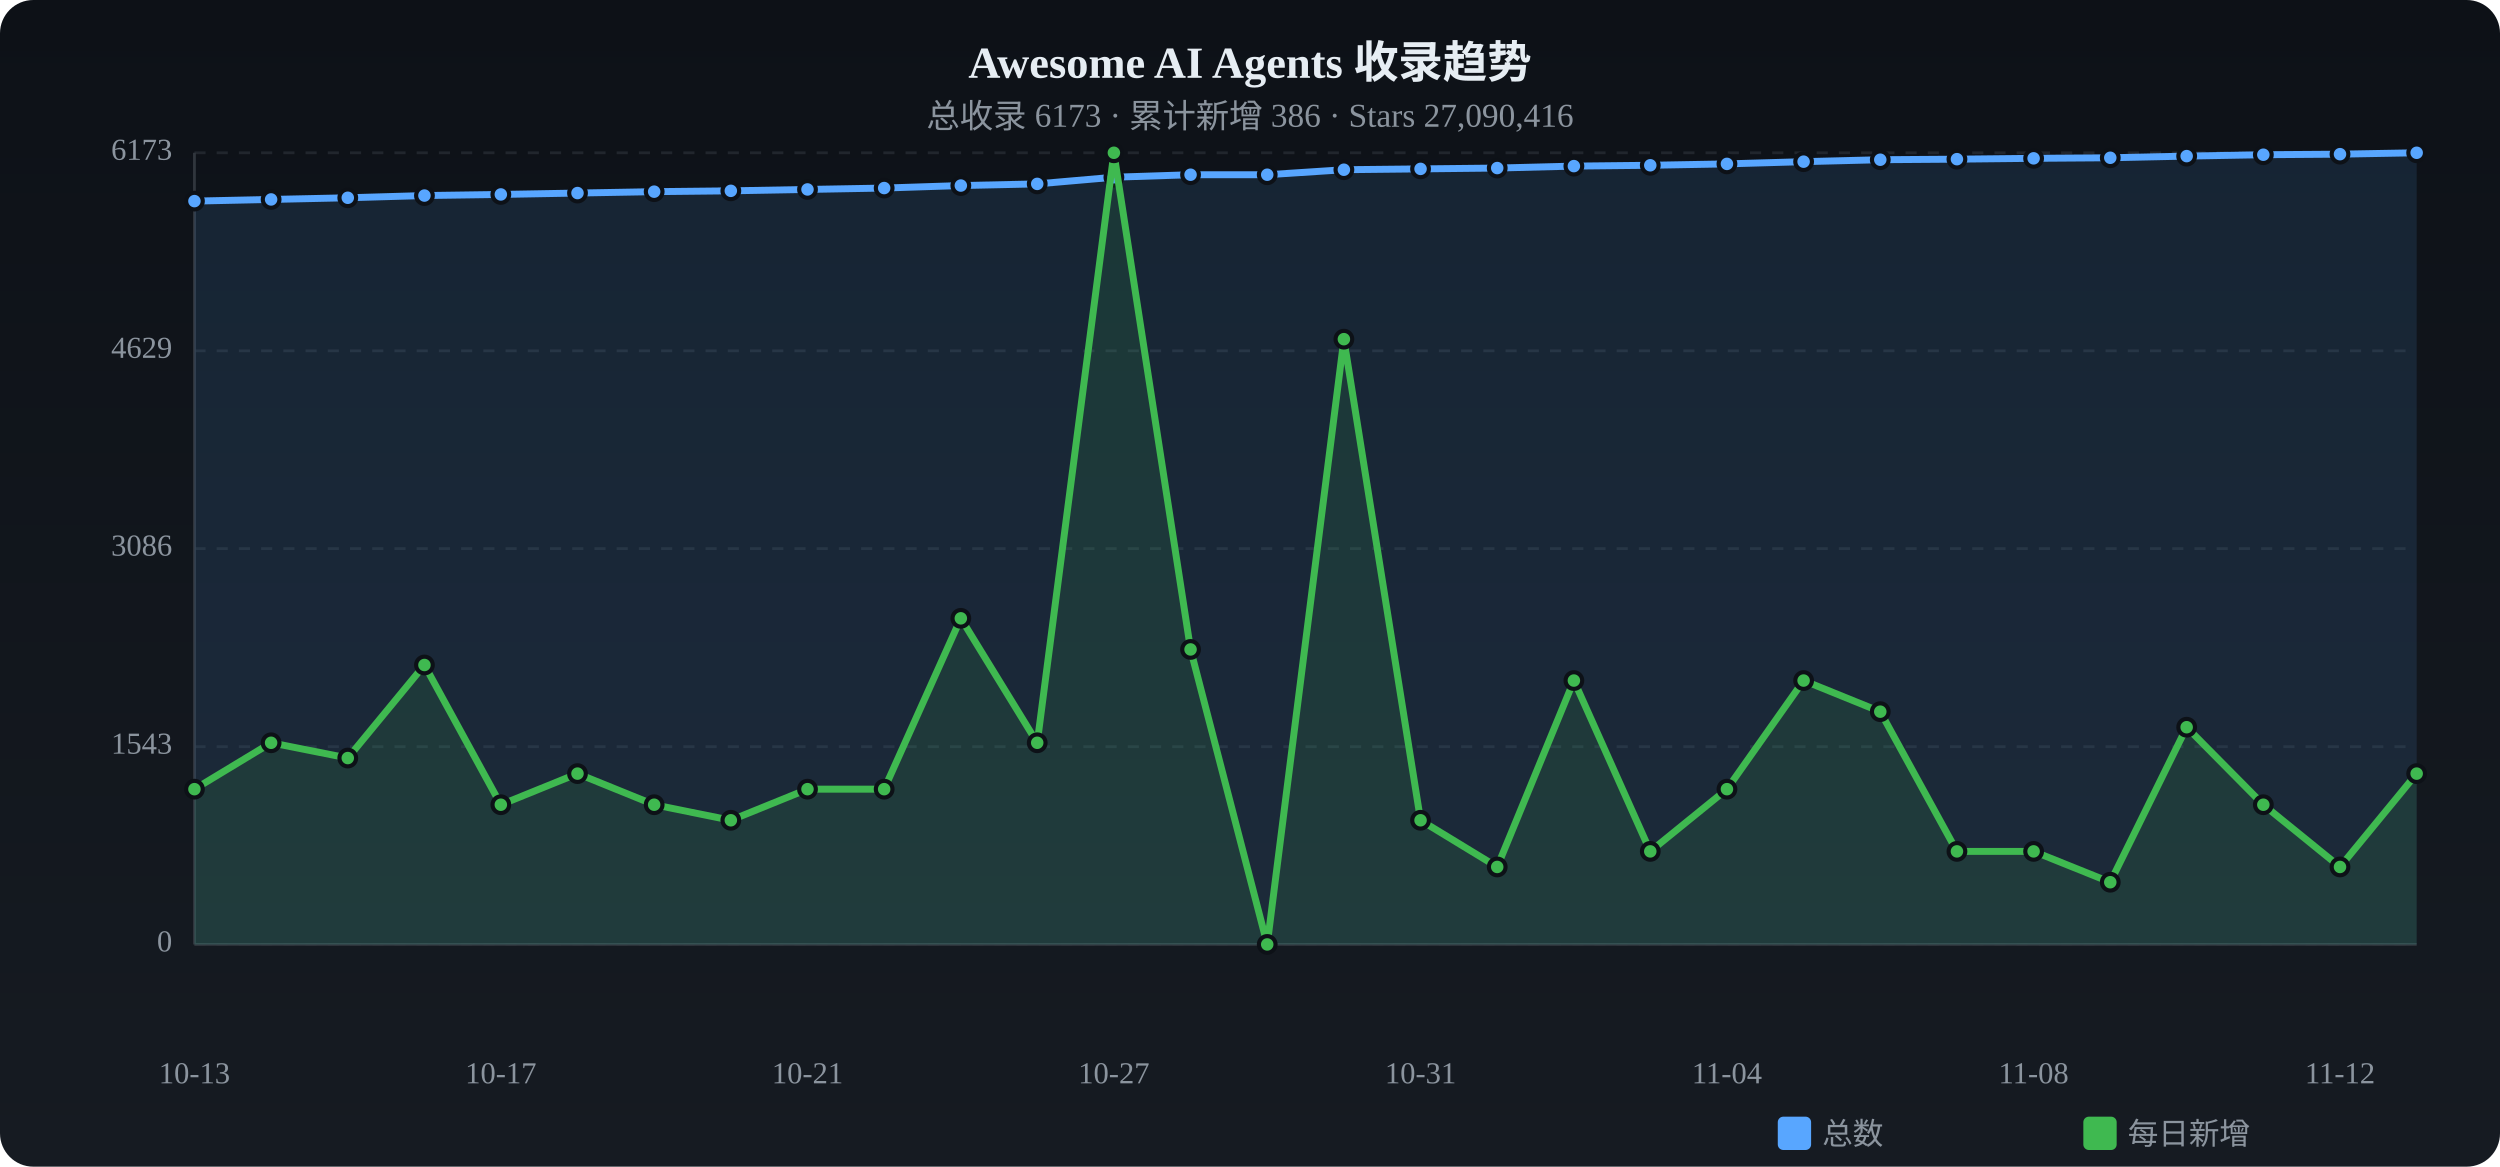
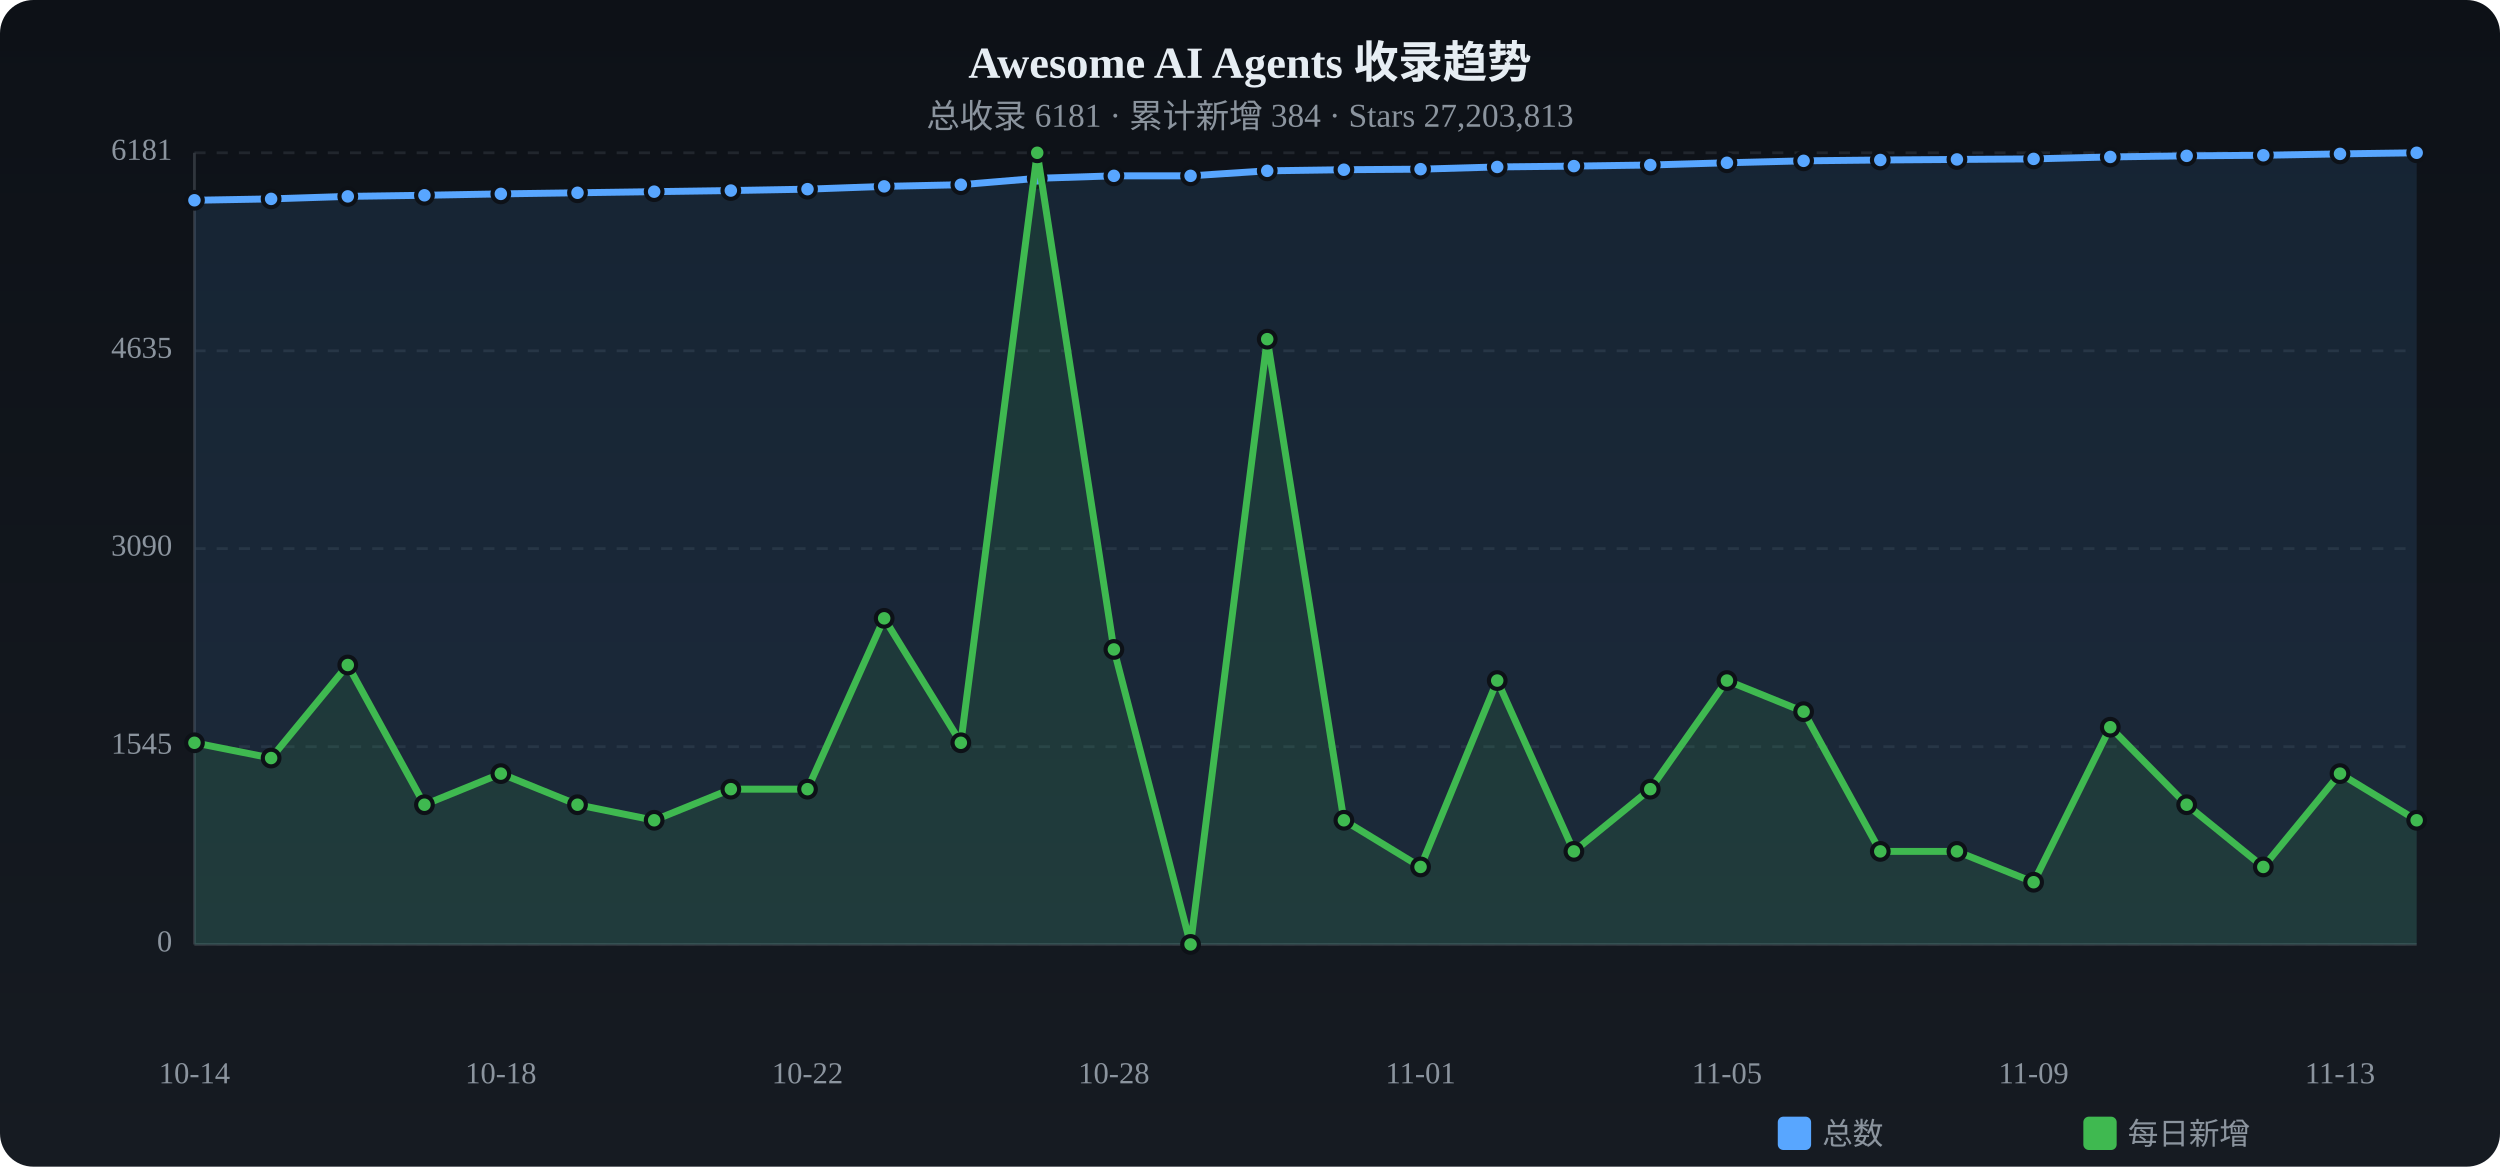
<svg xmlns="http://www.w3.org/2000/svg" viewBox="0 0 900 420" width="900" height="420">
  <defs>
    <linearGradient id="tbg" x1="0%" y1="0%" x2="0%" y2="100%">
      <stop offset="0%" stop-color="#0d1117" />
      <stop offset="100%" stop-color="#161b22" />
    </linearGradient>
  </defs>
  <rect width="900" height="420" rx="12" fill="url(#tbg)" />
  <text x="450.0" y="28" text-anchor="middle" fill="#e6edf3" font-size="16" font-weight="bold">Awesome AI Agents 收录趋势</text>
-   <text x="450.0" y="46" text-anchor="middle" fill="#8b949e" font-size="12">总收录 6173 · 累计新增 386 · Stars 27,090,416</text>
+   <text x="450.0" y="46" text-anchor="middle" fill="#8b949e" font-size="12">总收录 6181 · 累计新增 384 · Stars 27,203,813</text>
  <text x="62" y="340.0" text-anchor="end" fill="#8b949e" font-size="11" dominant-baseline="middle">0</text>
  <line x1="70" y1="340.0" x2="870" y2="340.0" stroke="#21262d" stroke-dasharray="4 4" />
-   <text x="62" y="268.8" text-anchor="end" fill="#8b949e" font-size="11" dominant-baseline="middle">1543</text>
+   <text x="62" y="268.8" text-anchor="end" fill="#8b949e" font-size="11" dominant-baseline="middle">1545</text>
  <line x1="70" y1="268.8" x2="870" y2="268.8" stroke="#21262d" stroke-dasharray="4 4" />
-   <text x="62" y="197.5" text-anchor="end" fill="#8b949e" font-size="11" dominant-baseline="middle">3086</text>
+   <text x="62" y="197.5" text-anchor="end" fill="#8b949e" font-size="11" dominant-baseline="middle">3090</text>
  <line x1="70" y1="197.5" x2="870" y2="197.5" stroke="#21262d" stroke-dasharray="4 4" />
-   <text x="62" y="126.3" text-anchor="end" fill="#8b949e" font-size="11" dominant-baseline="middle">4629</text>
+   <text x="62" y="126.3" text-anchor="end" fill="#8b949e" font-size="11" dominant-baseline="middle">4635</text>
  <line x1="70" y1="126.3" x2="870" y2="126.3" stroke="#21262d" stroke-dasharray="4 4" />
-   <text x="62" y="55.0" text-anchor="end" fill="#8b949e" font-size="11" dominant-baseline="middle">6173</text>
+   <text x="62" y="55.0" text-anchor="end" fill="#8b949e" font-size="11" dominant-baseline="middle">6181</text>
  <line x1="70" y1="55.0" x2="870" y2="55.0" stroke="#21262d" stroke-dasharray="4 4" />
  <line x1="70" y1="55" x2="70" y2="340" stroke="#30363d" />
  <line x1="70" y1="340" x2="870" y2="340" stroke="#30363d" />
-   <path d="M70.0,72.4 L97.6,71.8 L125.2,71.2 L152.8,70.4 L180.3,70.0 L207.9,69.5 L235.5,69.0 L263.1,68.7 L290.7,68.2 L318.3,67.7 L345.9,66.8 L373.4,66.2 L401.0,63.8 L428.6,62.9 L456.2,62.9 L483.8,61.1 L511.4,60.8 L539.0,60.5 L566.6,59.8 L594.1,59.5 L621.7,59.0 L649.3,58.2 L676.9,57.5 L704.5,57.3 L732.1,57.0 L759.7,56.8 L787.2,56.2 L814.8,55.7 L842.4,55.5 L870.0,55.0 L870.0,340 L70.0,340 Z" fill="#58a6ff" opacity="0.12" />
-   <polyline points="70.0,72.4 97.6,71.8 125.2,71.2 152.8,70.4 180.3,70.0 207.9,69.5 235.5,69.0 263.1,68.7 290.7,68.2 318.3,67.7 345.9,66.8 373.4,66.2 401.0,63.8 428.6,62.9 456.2,62.9 483.8,61.1 511.4,60.8 539.0,60.5 566.6,59.8 594.1,59.5 621.7,59.0 649.3,58.2 676.9,57.5 704.5,57.3 732.1,57.0 759.7,56.8 787.2,56.2 814.8,55.7 842.4,55.5 870.0,55.0" fill="none" stroke="#58a6ff" stroke-width="2.5" stroke-linecap="round" stroke-linejoin="round" />
-   <circle cx="70.0" cy="72.4" r="3" fill="#58a6ff" stroke="#0d1117" stroke-width="1.5" />
-   <circle cx="97.6" cy="71.8" r="3" fill="#58a6ff" stroke="#0d1117" stroke-width="1.5" />
-   <circle cx="125.2" cy="71.2" r="3" fill="#58a6ff" stroke="#0d1117" stroke-width="1.5" />
-   <circle cx="152.8" cy="70.4" r="3" fill="#58a6ff" stroke="#0d1117" stroke-width="1.5" />
-   <circle cx="180.3" cy="70.0" r="3" fill="#58a6ff" stroke="#0d1117" stroke-width="1.5" />
-   <circle cx="207.9" cy="69.5" r="3" fill="#58a6ff" stroke="#0d1117" stroke-width="1.5" />
+   <path d="M70.0,72.1 L97.6,71.6 L125.2,70.7 L152.8,70.3 L180.3,69.8 L207.9,69.4 L235.5,69.0 L263.1,68.6 L290.7,68.1 L318.3,67.1 L345.9,66.5 L373.4,64.2 L401.0,63.3 L428.6,63.3 L456.2,61.5 L483.8,61.1 L511.4,60.9 L539.0,60.1 L566.6,59.8 L594.1,59.4 L621.7,58.6 L649.3,57.9 L676.9,57.6 L704.5,57.4 L732.1,57.2 L759.7,56.5 L787.2,56.1 L814.8,55.9 L842.4,55.4 L870.0,55.0 L870.0,340 L70.0,340 Z" fill="#58a6ff" opacity="0.12" />
+   <polyline points="70.0,72.1 97.6,71.6 125.2,70.7 152.8,70.3 180.3,69.8 207.9,69.4 235.5,69.0 263.1,68.6 290.7,68.1 318.3,67.1 345.9,66.5 373.4,64.2 401.0,63.3 428.6,63.3 456.2,61.5 483.8,61.1 511.4,60.9 539.0,60.1 566.6,59.8 594.1,59.4 621.7,58.6 649.3,57.9 676.9,57.6 704.5,57.4 732.1,57.2 759.7,56.5 787.2,56.1 814.8,55.9 842.4,55.4 870.0,55.0" fill="none" stroke="#58a6ff" stroke-width="2.5" stroke-linecap="round" stroke-linejoin="round" />
+   <circle cx="70.0" cy="72.1" r="3" fill="#58a6ff" stroke="#0d1117" stroke-width="1.5" />
+   <circle cx="97.6" cy="71.6" r="3" fill="#58a6ff" stroke="#0d1117" stroke-width="1.5" />
+   <circle cx="125.2" cy="70.7" r="3" fill="#58a6ff" stroke="#0d1117" stroke-width="1.5" />
+   <circle cx="152.8" cy="70.3" r="3" fill="#58a6ff" stroke="#0d1117" stroke-width="1.5" />
+   <circle cx="180.3" cy="69.8" r="3" fill="#58a6ff" stroke="#0d1117" stroke-width="1.5" />
+   <circle cx="207.9" cy="69.4" r="3" fill="#58a6ff" stroke="#0d1117" stroke-width="1.5" />
  <circle cx="235.5" cy="69.0" r="3" fill="#58a6ff" stroke="#0d1117" stroke-width="1.5" />
-   <circle cx="263.1" cy="68.7" r="3" fill="#58a6ff" stroke="#0d1117" stroke-width="1.5" />
-   <circle cx="290.7" cy="68.2" r="3" fill="#58a6ff" stroke="#0d1117" stroke-width="1.5" />
-   <circle cx="318.3" cy="67.7" r="3" fill="#58a6ff" stroke="#0d1117" stroke-width="1.5" />
-   <circle cx="345.9" cy="66.8" r="3" fill="#58a6ff" stroke="#0d1117" stroke-width="1.5" />
-   <circle cx="373.4" cy="66.2" r="3" fill="#58a6ff" stroke="#0d1117" stroke-width="1.5" />
-   <circle cx="401.0" cy="63.8" r="3" fill="#58a6ff" stroke="#0d1117" stroke-width="1.5" />
-   <circle cx="428.6" cy="62.9" r="3" fill="#58a6ff" stroke="#0d1117" stroke-width="1.5" />
-   <circle cx="456.2" cy="62.9" r="3" fill="#58a6ff" stroke="#0d1117" stroke-width="1.5" />
+   <circle cx="263.1" cy="68.6" r="3" fill="#58a6ff" stroke="#0d1117" stroke-width="1.5" />
+   <circle cx="290.7" cy="68.1" r="3" fill="#58a6ff" stroke="#0d1117" stroke-width="1.5" />
+   <circle cx="318.3" cy="67.1" r="3" fill="#58a6ff" stroke="#0d1117" stroke-width="1.5" />
+   <circle cx="345.9" cy="66.5" r="3" fill="#58a6ff" stroke="#0d1117" stroke-width="1.5" />
+   <circle cx="373.4" cy="64.2" r="3" fill="#58a6ff" stroke="#0d1117" stroke-width="1.5" />
+   <circle cx="401.0" cy="63.3" r="3" fill="#58a6ff" stroke="#0d1117" stroke-width="1.5" />
+   <circle cx="428.6" cy="63.3" r="3" fill="#58a6ff" stroke="#0d1117" stroke-width="1.5" />
+   <circle cx="456.2" cy="61.5" r="3" fill="#58a6ff" stroke="#0d1117" stroke-width="1.5" />
  <circle cx="483.8" cy="61.1" r="3" fill="#58a6ff" stroke="#0d1117" stroke-width="1.5" />
-   <circle cx="511.4" cy="60.8" r="3" fill="#58a6ff" stroke="#0d1117" stroke-width="1.5" />
-   <circle cx="539.0" cy="60.5" r="3" fill="#58a6ff" stroke="#0d1117" stroke-width="1.5" />
+   <circle cx="511.4" cy="60.9" r="3" fill="#58a6ff" stroke="#0d1117" stroke-width="1.5" />
+   <circle cx="539.0" cy="60.1" r="3" fill="#58a6ff" stroke="#0d1117" stroke-width="1.5" />
  <circle cx="566.6" cy="59.8" r="3" fill="#58a6ff" stroke="#0d1117" stroke-width="1.5" />
-   <circle cx="594.1" cy="59.5" r="3" fill="#58a6ff" stroke="#0d1117" stroke-width="1.5" />
-   <circle cx="621.7" cy="59.0" r="3" fill="#58a6ff" stroke="#0d1117" stroke-width="1.5" />
-   <circle cx="649.3" cy="58.2" r="3" fill="#58a6ff" stroke="#0d1117" stroke-width="1.5" />
-   <circle cx="676.9" cy="57.5" r="3" fill="#58a6ff" stroke="#0d1117" stroke-width="1.5" />
-   <circle cx="704.5" cy="57.3" r="3" fill="#58a6ff" stroke="#0d1117" stroke-width="1.5" />
-   <circle cx="732.1" cy="57.0" r="3" fill="#58a6ff" stroke="#0d1117" stroke-width="1.5" />
-   <circle cx="759.7" cy="56.8" r="3" fill="#58a6ff" stroke="#0d1117" stroke-width="1.5" />
-   <circle cx="787.2" cy="56.2" r="3" fill="#58a6ff" stroke="#0d1117" stroke-width="1.5" />
-   <circle cx="814.8" cy="55.7" r="3" fill="#58a6ff" stroke="#0d1117" stroke-width="1.5" />
-   <circle cx="842.4" cy="55.5" r="3" fill="#58a6ff" stroke="#0d1117" stroke-width="1.5" />
+   <circle cx="594.1" cy="59.4" r="3" fill="#58a6ff" stroke="#0d1117" stroke-width="1.5" />
+   <circle cx="621.7" cy="58.6" r="3" fill="#58a6ff" stroke="#0d1117" stroke-width="1.5" />
+   <circle cx="649.3" cy="57.9" r="3" fill="#58a6ff" stroke="#0d1117" stroke-width="1.5" />
+   <circle cx="676.9" cy="57.6" r="3" fill="#58a6ff" stroke="#0d1117" stroke-width="1.5" />
+   <circle cx="704.5" cy="57.4" r="3" fill="#58a6ff" stroke="#0d1117" stroke-width="1.5" />
+   <circle cx="732.1" cy="57.2" r="3" fill="#58a6ff" stroke="#0d1117" stroke-width="1.5" />
+   <circle cx="759.7" cy="56.5" r="3" fill="#58a6ff" stroke="#0d1117" stroke-width="1.5" />
+   <circle cx="787.2" cy="56.1" r="3" fill="#58a6ff" stroke="#0d1117" stroke-width="1.5" />
+   <circle cx="814.8" cy="55.9" r="3" fill="#58a6ff" stroke="#0d1117" stroke-width="1.5" />
+   <circle cx="842.4" cy="55.4" r="3" fill="#58a6ff" stroke="#0d1117" stroke-width="1.5" />
  <circle cx="870.0" cy="55.0" r="3" fill="#58a6ff" stroke="#0d1117" stroke-width="1.5" />
-   <path d="M70.0,284.1 L97.6,267.4 L125.2,272.9 L152.8,239.4 L180.3,289.7 L207.9,278.5 L235.5,289.7 L263.1,295.3 L290.7,284.1 L318.3,284.1 L345.9,222.6 L373.4,267.4 L401.0,55.0 L428.6,233.8 L456.2,340.0 L483.8,122.1 L511.4,295.3 L539.0,312.1 L566.6,245.0 L594.1,306.5 L621.7,284.1 L649.3,245.0 L676.9,256.2 L704.5,306.5 L732.1,306.5 L759.7,317.6 L787.2,261.8 L814.8,289.7 L842.4,312.1 L870.0,278.5 L870.0,340 L70.0,340 Z" fill="#3fb950" opacity="0.12" />
-   <polyline points="70.0,284.1 97.6,267.4 125.2,272.9 152.8,239.4 180.3,289.7 207.9,278.5 235.5,289.7 263.1,295.3 290.7,284.1 318.3,284.1 345.9,222.6 373.4,267.4 401.0,55.0 428.6,233.8 456.2,340.0 483.8,122.1 511.4,295.3 539.0,312.1 566.6,245.0 594.1,306.5 621.7,284.1 649.3,245.0 676.9,256.2 704.5,306.5 732.1,306.5 759.7,317.6 787.2,261.8 814.8,289.7 842.4,312.1 870.0,278.5" fill="none" stroke="#3fb950" stroke-width="2.5" stroke-linecap="round" stroke-linejoin="round" />
-   <circle cx="70.0" cy="284.1" r="3" fill="#3fb950" stroke="#0d1117" stroke-width="1.5" />
-   <circle cx="97.6" cy="267.4" r="3" fill="#3fb950" stroke="#0d1117" stroke-width="1.5" />
-   <circle cx="125.2" cy="272.9" r="3" fill="#3fb950" stroke="#0d1117" stroke-width="1.5" />
-   <circle cx="152.8" cy="239.4" r="3" fill="#3fb950" stroke="#0d1117" stroke-width="1.5" />
-   <circle cx="180.3" cy="289.7" r="3" fill="#3fb950" stroke="#0d1117" stroke-width="1.5" />
-   <circle cx="207.9" cy="278.5" r="3" fill="#3fb950" stroke="#0d1117" stroke-width="1.5" />
-   <circle cx="235.5" cy="289.7" r="3" fill="#3fb950" stroke="#0d1117" stroke-width="1.5" />
-   <circle cx="263.1" cy="295.3" r="3" fill="#3fb950" stroke="#0d1117" stroke-width="1.5" />
+   <path d="M70.0,267.4 L97.6,272.9 L125.2,239.4 L152.8,289.7 L180.3,278.5 L207.9,289.7 L235.5,295.3 L263.1,284.1 L290.7,284.1 L318.3,222.6 L345.9,267.4 L373.4,55.0 L401.0,233.8 L428.6,340.0 L456.2,122.1 L483.8,295.3 L511.4,312.1 L539.0,245.0 L566.6,306.5 L594.1,284.1 L621.7,245.0 L649.3,256.2 L676.9,306.5 L704.5,306.5 L732.1,317.6 L759.7,261.8 L787.2,289.7 L814.8,312.1 L842.4,278.5 L870.0,295.3 L870.0,340 L70.0,340 Z" fill="#3fb950" opacity="0.12" />
+   <polyline points="70.0,267.4 97.6,272.9 125.2,239.4 152.8,289.7 180.3,278.5 207.9,289.7 235.5,295.3 263.1,284.1 290.7,284.1 318.3,222.6 345.9,267.4 373.4,55.0 401.0,233.8 428.6,340.0 456.2,122.1 483.8,295.3 511.4,312.1 539.0,245.0 566.6,306.5 594.1,284.1 621.7,245.0 649.3,256.2 676.9,306.5 704.5,306.5 732.1,317.6 759.7,261.8 787.2,289.7 814.8,312.1 842.4,278.5 870.0,295.3" fill="none" stroke="#3fb950" stroke-width="2.5" stroke-linecap="round" stroke-linejoin="round" />
+   <circle cx="70.0" cy="267.4" r="3" fill="#3fb950" stroke="#0d1117" stroke-width="1.5" />
+   <circle cx="97.6" cy="272.9" r="3" fill="#3fb950" stroke="#0d1117" stroke-width="1.5" />
+   <circle cx="125.2" cy="239.4" r="3" fill="#3fb950" stroke="#0d1117" stroke-width="1.5" />
+   <circle cx="152.8" cy="289.7" r="3" fill="#3fb950" stroke="#0d1117" stroke-width="1.5" />
+   <circle cx="180.3" cy="278.5" r="3" fill="#3fb950" stroke="#0d1117" stroke-width="1.5" />
+   <circle cx="207.9" cy="289.7" r="3" fill="#3fb950" stroke="#0d1117" stroke-width="1.5" />
+   <circle cx="235.5" cy="295.3" r="3" fill="#3fb950" stroke="#0d1117" stroke-width="1.5" />
+   <circle cx="263.1" cy="284.1" r="3" fill="#3fb950" stroke="#0d1117" stroke-width="1.5" />
  <circle cx="290.7" cy="284.1" r="3" fill="#3fb950" stroke="#0d1117" stroke-width="1.5" />
-   <circle cx="318.3" cy="284.1" r="3" fill="#3fb950" stroke="#0d1117" stroke-width="1.5" />
-   <circle cx="345.9" cy="222.6" r="3" fill="#3fb950" stroke="#0d1117" stroke-width="1.5" />
-   <circle cx="373.4" cy="267.4" r="3" fill="#3fb950" stroke="#0d1117" stroke-width="1.5" />
-   <circle cx="401.0" cy="55.0" r="3" fill="#3fb950" stroke="#0d1117" stroke-width="1.5" />
-   <circle cx="428.6" cy="233.8" r="3" fill="#3fb950" stroke="#0d1117" stroke-width="1.5" />
-   <circle cx="456.2" cy="340.0" r="3" fill="#3fb950" stroke="#0d1117" stroke-width="1.5" />
-   <circle cx="483.8" cy="122.1" r="3" fill="#3fb950" stroke="#0d1117" stroke-width="1.5" />
-   <circle cx="511.4" cy="295.3" r="3" fill="#3fb950" stroke="#0d1117" stroke-width="1.5" />
-   <circle cx="539.0" cy="312.1" r="3" fill="#3fb950" stroke="#0d1117" stroke-width="1.5" />
-   <circle cx="566.6" cy="245.0" r="3" fill="#3fb950" stroke="#0d1117" stroke-width="1.5" />
-   <circle cx="594.1" cy="306.5" r="3" fill="#3fb950" stroke="#0d1117" stroke-width="1.5" />
-   <circle cx="621.7" cy="284.1" r="3" fill="#3fb950" stroke="#0d1117" stroke-width="1.5" />
-   <circle cx="649.3" cy="245.0" r="3" fill="#3fb950" stroke="#0d1117" stroke-width="1.5" />
-   <circle cx="676.9" cy="256.2" r="3" fill="#3fb950" stroke="#0d1117" stroke-width="1.5" />
+   <circle cx="318.3" cy="222.6" r="3" fill="#3fb950" stroke="#0d1117" stroke-width="1.5" />
+   <circle cx="345.9" cy="267.4" r="3" fill="#3fb950" stroke="#0d1117" stroke-width="1.5" />
+   <circle cx="373.4" cy="55.0" r="3" fill="#3fb950" stroke="#0d1117" stroke-width="1.5" />
+   <circle cx="401.0" cy="233.8" r="3" fill="#3fb950" stroke="#0d1117" stroke-width="1.5" />
+   <circle cx="428.6" cy="340.0" r="3" fill="#3fb950" stroke="#0d1117" stroke-width="1.5" />
+   <circle cx="456.2" cy="122.1" r="3" fill="#3fb950" stroke="#0d1117" stroke-width="1.5" />
+   <circle cx="483.8" cy="295.3" r="3" fill="#3fb950" stroke="#0d1117" stroke-width="1.5" />
+   <circle cx="511.4" cy="312.1" r="3" fill="#3fb950" stroke="#0d1117" stroke-width="1.5" />
+   <circle cx="539.0" cy="245.0" r="3" fill="#3fb950" stroke="#0d1117" stroke-width="1.5" />
+   <circle cx="566.6" cy="306.5" r="3" fill="#3fb950" stroke="#0d1117" stroke-width="1.5" />
+   <circle cx="594.1" cy="284.1" r="3" fill="#3fb950" stroke="#0d1117" stroke-width="1.5" />
+   <circle cx="621.7" cy="245.0" r="3" fill="#3fb950" stroke="#0d1117" stroke-width="1.5" />
+   <circle cx="649.3" cy="256.2" r="3" fill="#3fb950" stroke="#0d1117" stroke-width="1.5" />
+   <circle cx="676.9" cy="306.5" r="3" fill="#3fb950" stroke="#0d1117" stroke-width="1.5" />
  <circle cx="704.5" cy="306.5" r="3" fill="#3fb950" stroke="#0d1117" stroke-width="1.5" />
-   <circle cx="732.1" cy="306.5" r="3" fill="#3fb950" stroke="#0d1117" stroke-width="1.5" />
-   <circle cx="759.7" cy="317.6" r="3" fill="#3fb950" stroke="#0d1117" stroke-width="1.5" />
-   <circle cx="787.2" cy="261.8" r="3" fill="#3fb950" stroke="#0d1117" stroke-width="1.5" />
-   <circle cx="814.8" cy="289.7" r="3" fill="#3fb950" stroke="#0d1117" stroke-width="1.5" />
-   <circle cx="842.4" cy="312.1" r="3" fill="#3fb950" stroke="#0d1117" stroke-width="1.5" />
-   <circle cx="870.0" cy="278.5" r="3" fill="#3fb950" stroke="#0d1117" stroke-width="1.5" />
-   <text x="70.0" y="390" text-anchor="middle" fill="#8b949e" font-size="11">10-13</text>
-   <text x="180.3" y="390" text-anchor="middle" fill="#8b949e" font-size="11">10-17</text>
-   <text x="290.7" y="390" text-anchor="middle" fill="#8b949e" font-size="11">10-21</text>
-   <text x="401.0" y="390" text-anchor="middle" fill="#8b949e" font-size="11">10-27</text>
-   <text x="511.4" y="390" text-anchor="middle" fill="#8b949e" font-size="11">10-31</text>
-   <text x="621.7" y="390" text-anchor="middle" fill="#8b949e" font-size="11">11-04</text>
-   <text x="732.1" y="390" text-anchor="middle" fill="#8b949e" font-size="11">11-08</text>
-   <text x="842.4" y="390" text-anchor="middle" fill="#8b949e" font-size="11">11-12</text>
+   <circle cx="732.1" cy="317.6" r="3" fill="#3fb950" stroke="#0d1117" stroke-width="1.5" />
+   <circle cx="759.7" cy="261.8" r="3" fill="#3fb950" stroke="#0d1117" stroke-width="1.5" />
+   <circle cx="787.2" cy="289.7" r="3" fill="#3fb950" stroke="#0d1117" stroke-width="1.5" />
+   <circle cx="814.8" cy="312.1" r="3" fill="#3fb950" stroke="#0d1117" stroke-width="1.5" />
+   <circle cx="842.4" cy="278.5" r="3" fill="#3fb950" stroke="#0d1117" stroke-width="1.5" />
+   <circle cx="870.0" cy="295.3" r="3" fill="#3fb950" stroke="#0d1117" stroke-width="1.5" />
+   <text x="70.0" y="390" text-anchor="middle" fill="#8b949e" font-size="11">10-14</text>
+   <text x="180.3" y="390" text-anchor="middle" fill="#8b949e" font-size="11">10-18</text>
+   <text x="290.7" y="390" text-anchor="middle" fill="#8b949e" font-size="11">10-22</text>
+   <text x="401.0" y="390" text-anchor="middle" fill="#8b949e" font-size="11">10-28</text>
+   <text x="511.4" y="390" text-anchor="middle" fill="#8b949e" font-size="11">11-01</text>
+   <text x="621.7" y="390" text-anchor="middle" fill="#8b949e" font-size="11">11-05</text>
+   <text x="732.1" y="390" text-anchor="middle" fill="#8b949e" font-size="11">11-09</text>
+   <text x="842.4" y="390" text-anchor="middle" fill="#8b949e" font-size="11">11-13</text>
  <rect x="640" y="402" width="12" height="12" rx="2" fill="#58a6ff" />
  <text x="656" y="412" fill="#8b949e" font-size="11">总数</text>
  <rect x="750" y="402" width="12" height="12" rx="2" fill="#3fb950" />
  <text x="766" y="412" fill="#8b949e" font-size="11">每日新增</text>
</svg>
